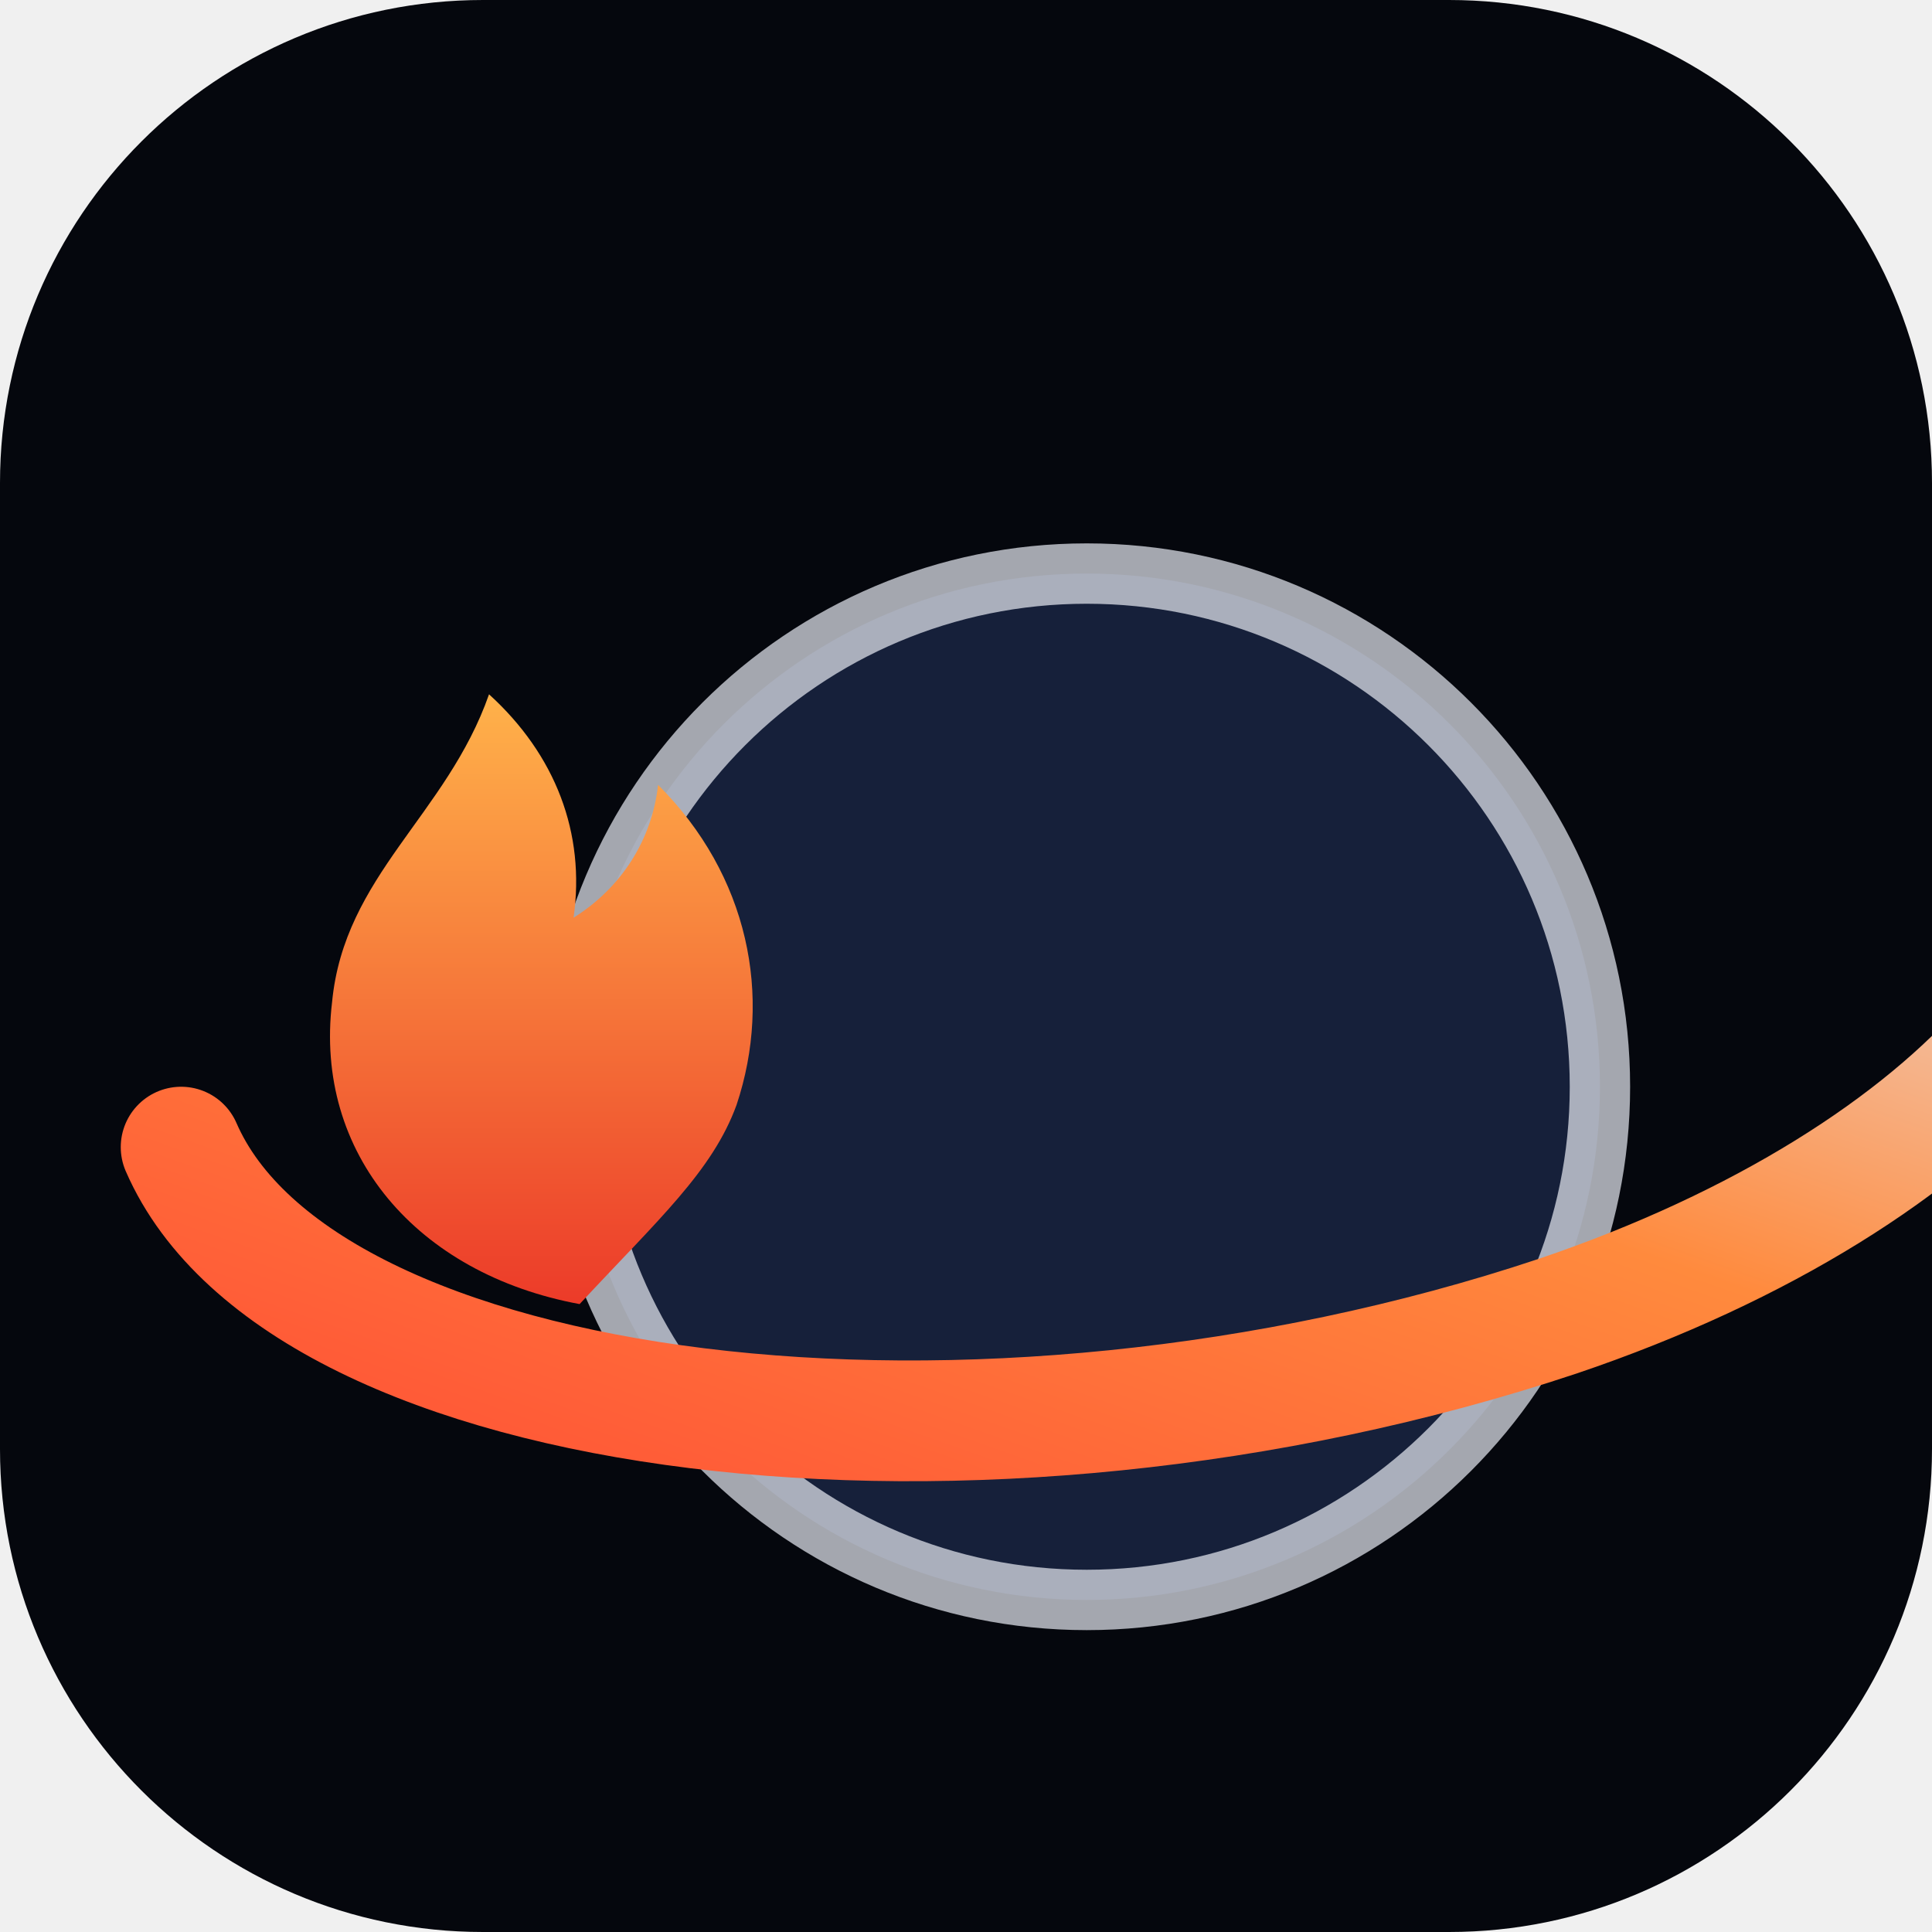
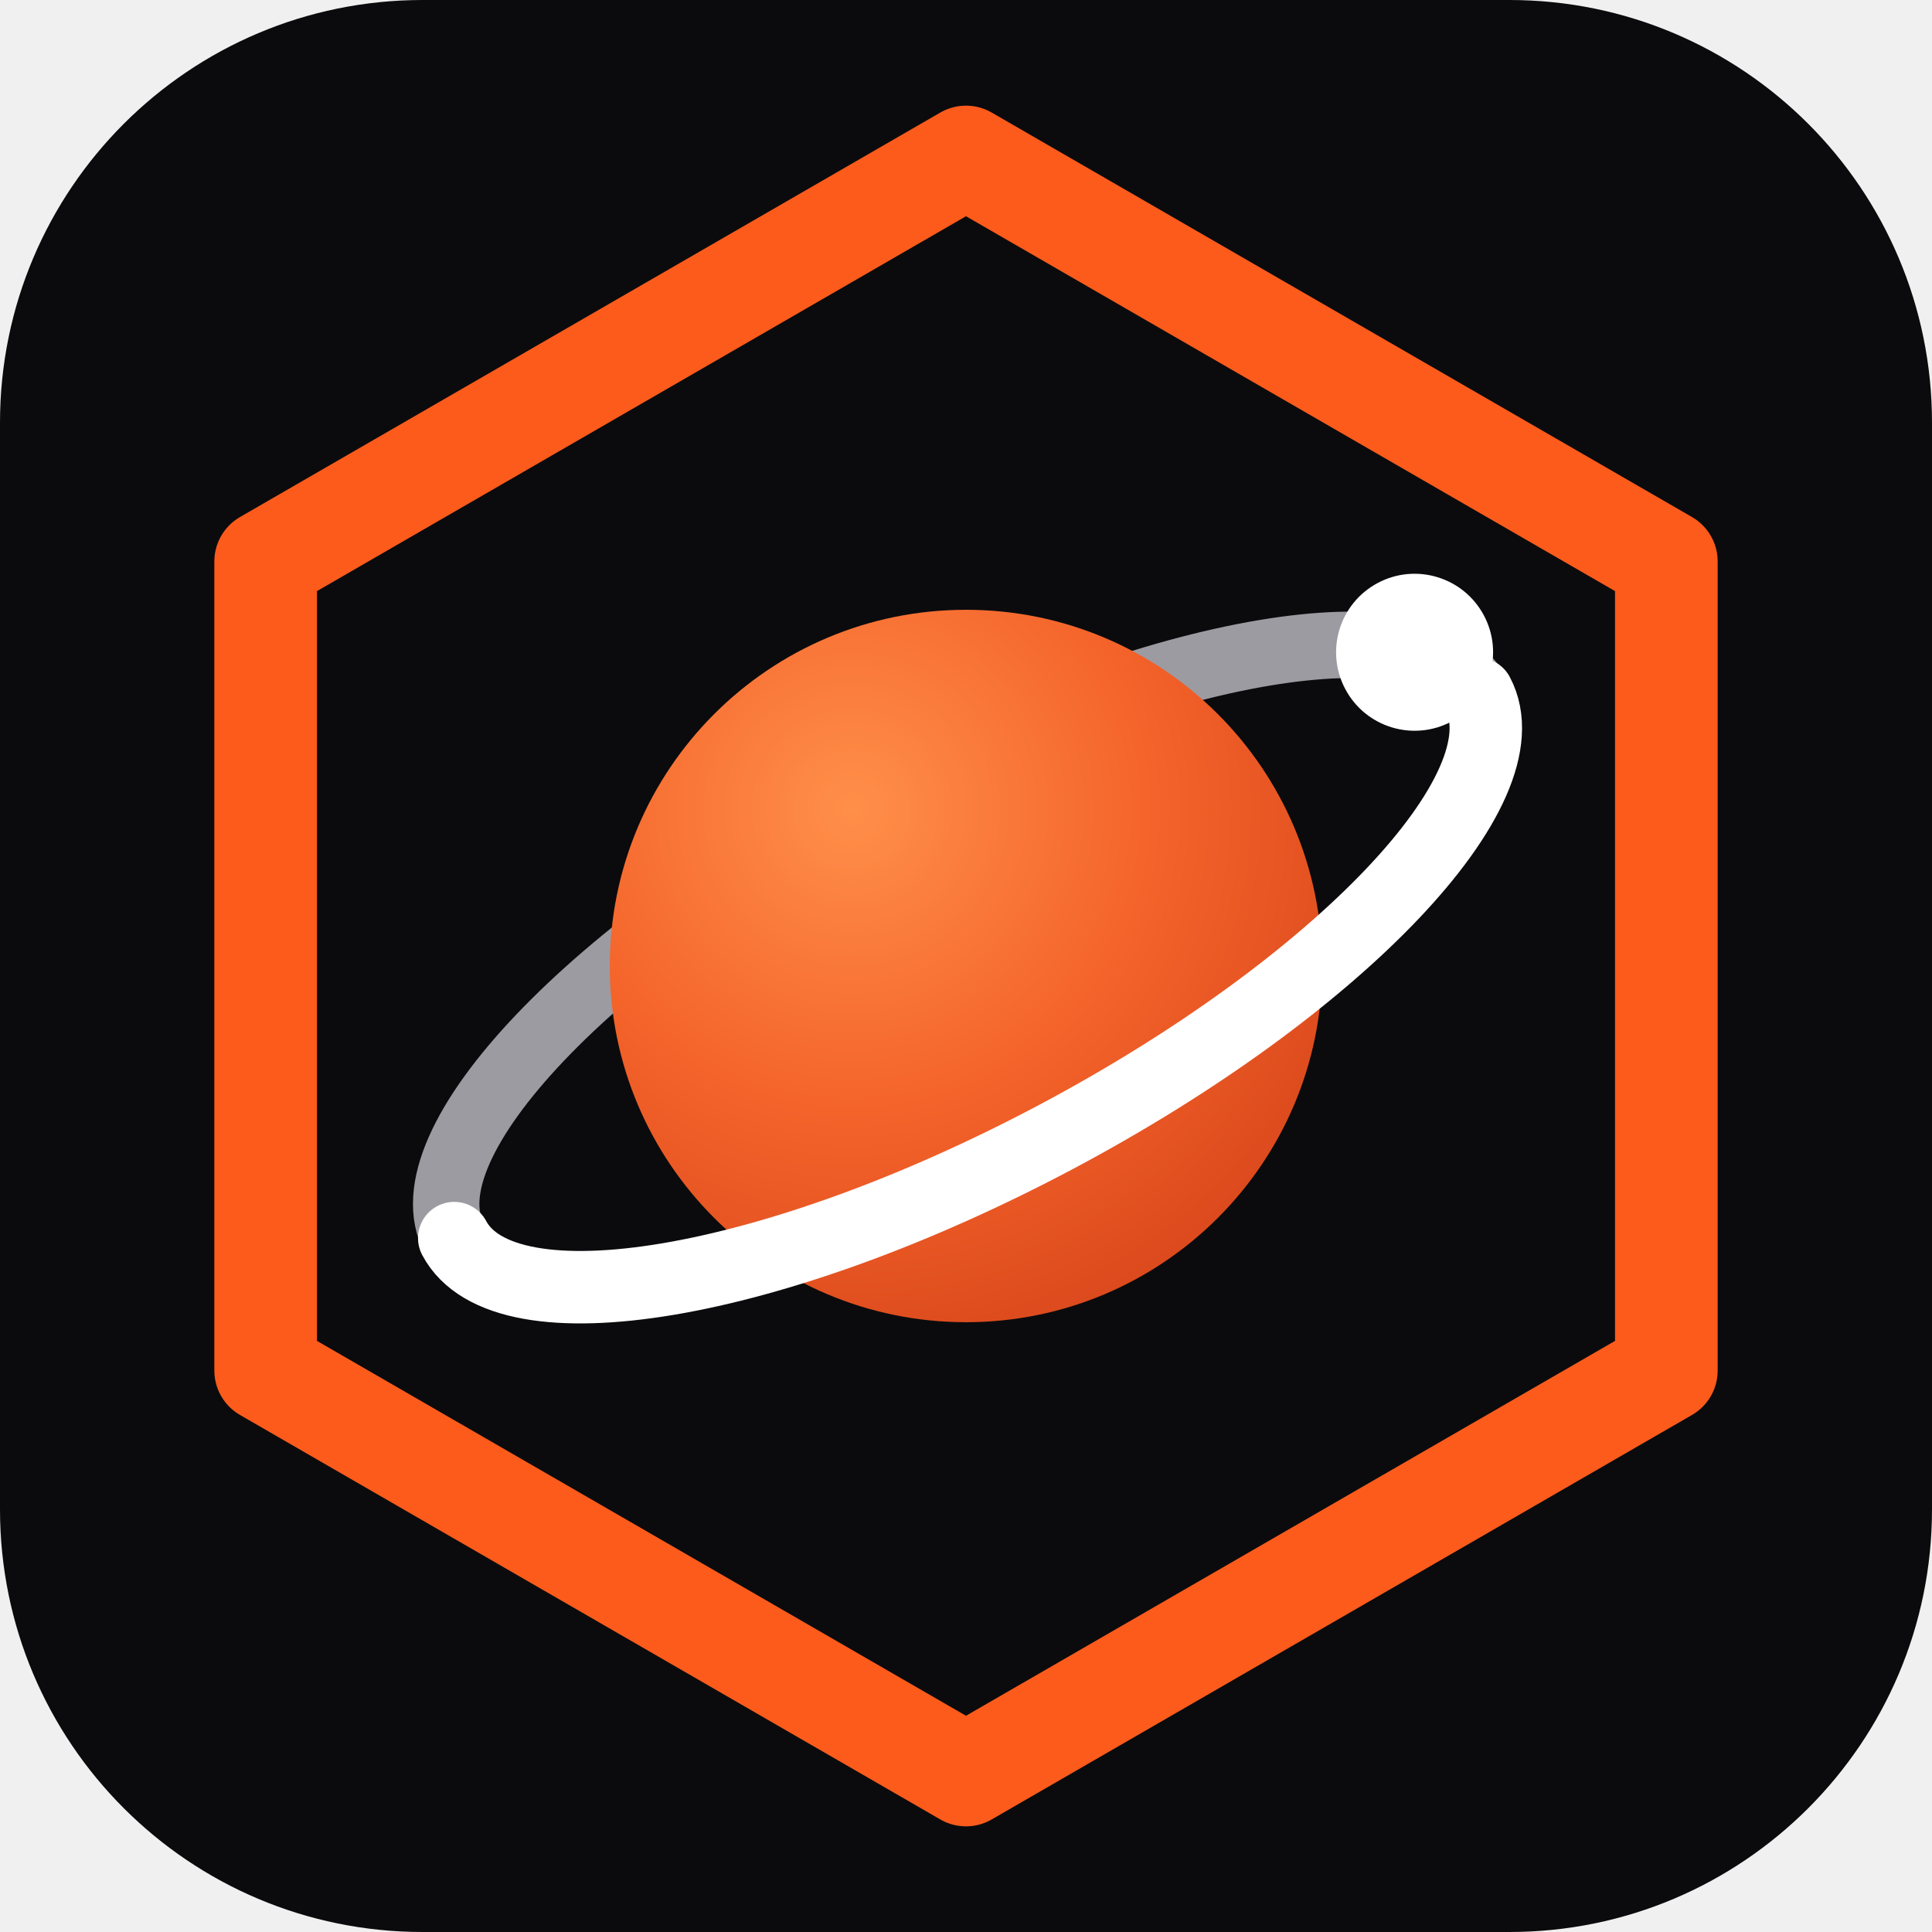
<svg xmlns="http://www.w3.org/2000/svg" viewBox="0 0 32 32">
  <defs>
-     <linearGradient id="o" x1="0" y1="1" x2="1" y2="0">
-       <stop offset="0" stop-color="#ff5236" />
-       <stop offset=".5" stop-color="#ff8a3d" />
-       <stop offset="1" stop-color="#e8ecf4" />
-     </linearGradient>
-     <linearGradient id="f" x1="0" y1="1" x2="0" y2="0">
-       <stop offset="0" stop-color="#ec3b29" />
-       <stop offset="1" stop-color="#ffb24a" />
-     </linearGradient>
+     <radialGradient id="p" cx=".34" cy=".28" r=".85">
+       <stop offset="0" stop-color="#ff8f4a" />
+       <stop offset=".5" stop-color="#f4632a" />
+       <stop offset="1" stop-color="#d6441a" />
+     </radialGradient>
  </defs>
-   <rect width="32" height="32" rx="8" fill="#05070d" />
-   <circle cx="18" cy="18" r="8.5" fill="#16203a" stroke="#e8ecf4" stroke-opacity=".7" />
-   <path d="M3 19c2 4.6 13.2 6 22.8 2.8 6.8-2.3 10.4-6.7 8.5-9.6" fill="none" stroke="url(#o)" stroke-width="2" stroke-linecap="round" />
-   <path d="M9.6 21.6c-2.7-.5-4.4-2.5-4.1-5 .2-2.1 1.9-3.1 2.6-5.1 1.1 1 1.6 2.3 1.4 3.7.8-.5 1.3-1.3 1.4-2.2 1.5 1.5 1.9 3.5 1.3 5.3-.4 1.1-1.3 1.9-2.6 3.3Z" fill="url(#f)" />
+   <rect width="32" height="32" rx="7" fill="#0b0b0d" />
+   <polygon points="16,2.6 27.6,9.3 27.6,22.7 16,29.4 4.4,22.7 4.4,9.3" fill="none" stroke="#fc5b1c" stroke-width="1.7" stroke-linejoin="round" />
+   <g transform="rotate(-28 16 16)" fill="none" stroke-linecap="round">
+     <path d="M6.4 16A9.6 3.2 0 0 1 25.6 16" stroke="#9c9ba1" stroke-width="1.1" />
+   </g>
+   <circle cx="16" cy="16" r="5.9" fill="url(#p)" />
+   <g transform="rotate(-28 16 16)">
+     <path d="M25.6 16A9.6 3.2 0 0 1 6.4 16" fill="none" stroke="#ffffff" stroke-width="1.2" stroke-linecap="round" />
+     <circle cx="25" cy="14.9" r="1.3" fill="#ffffff" />
+   </g>
</svg>
